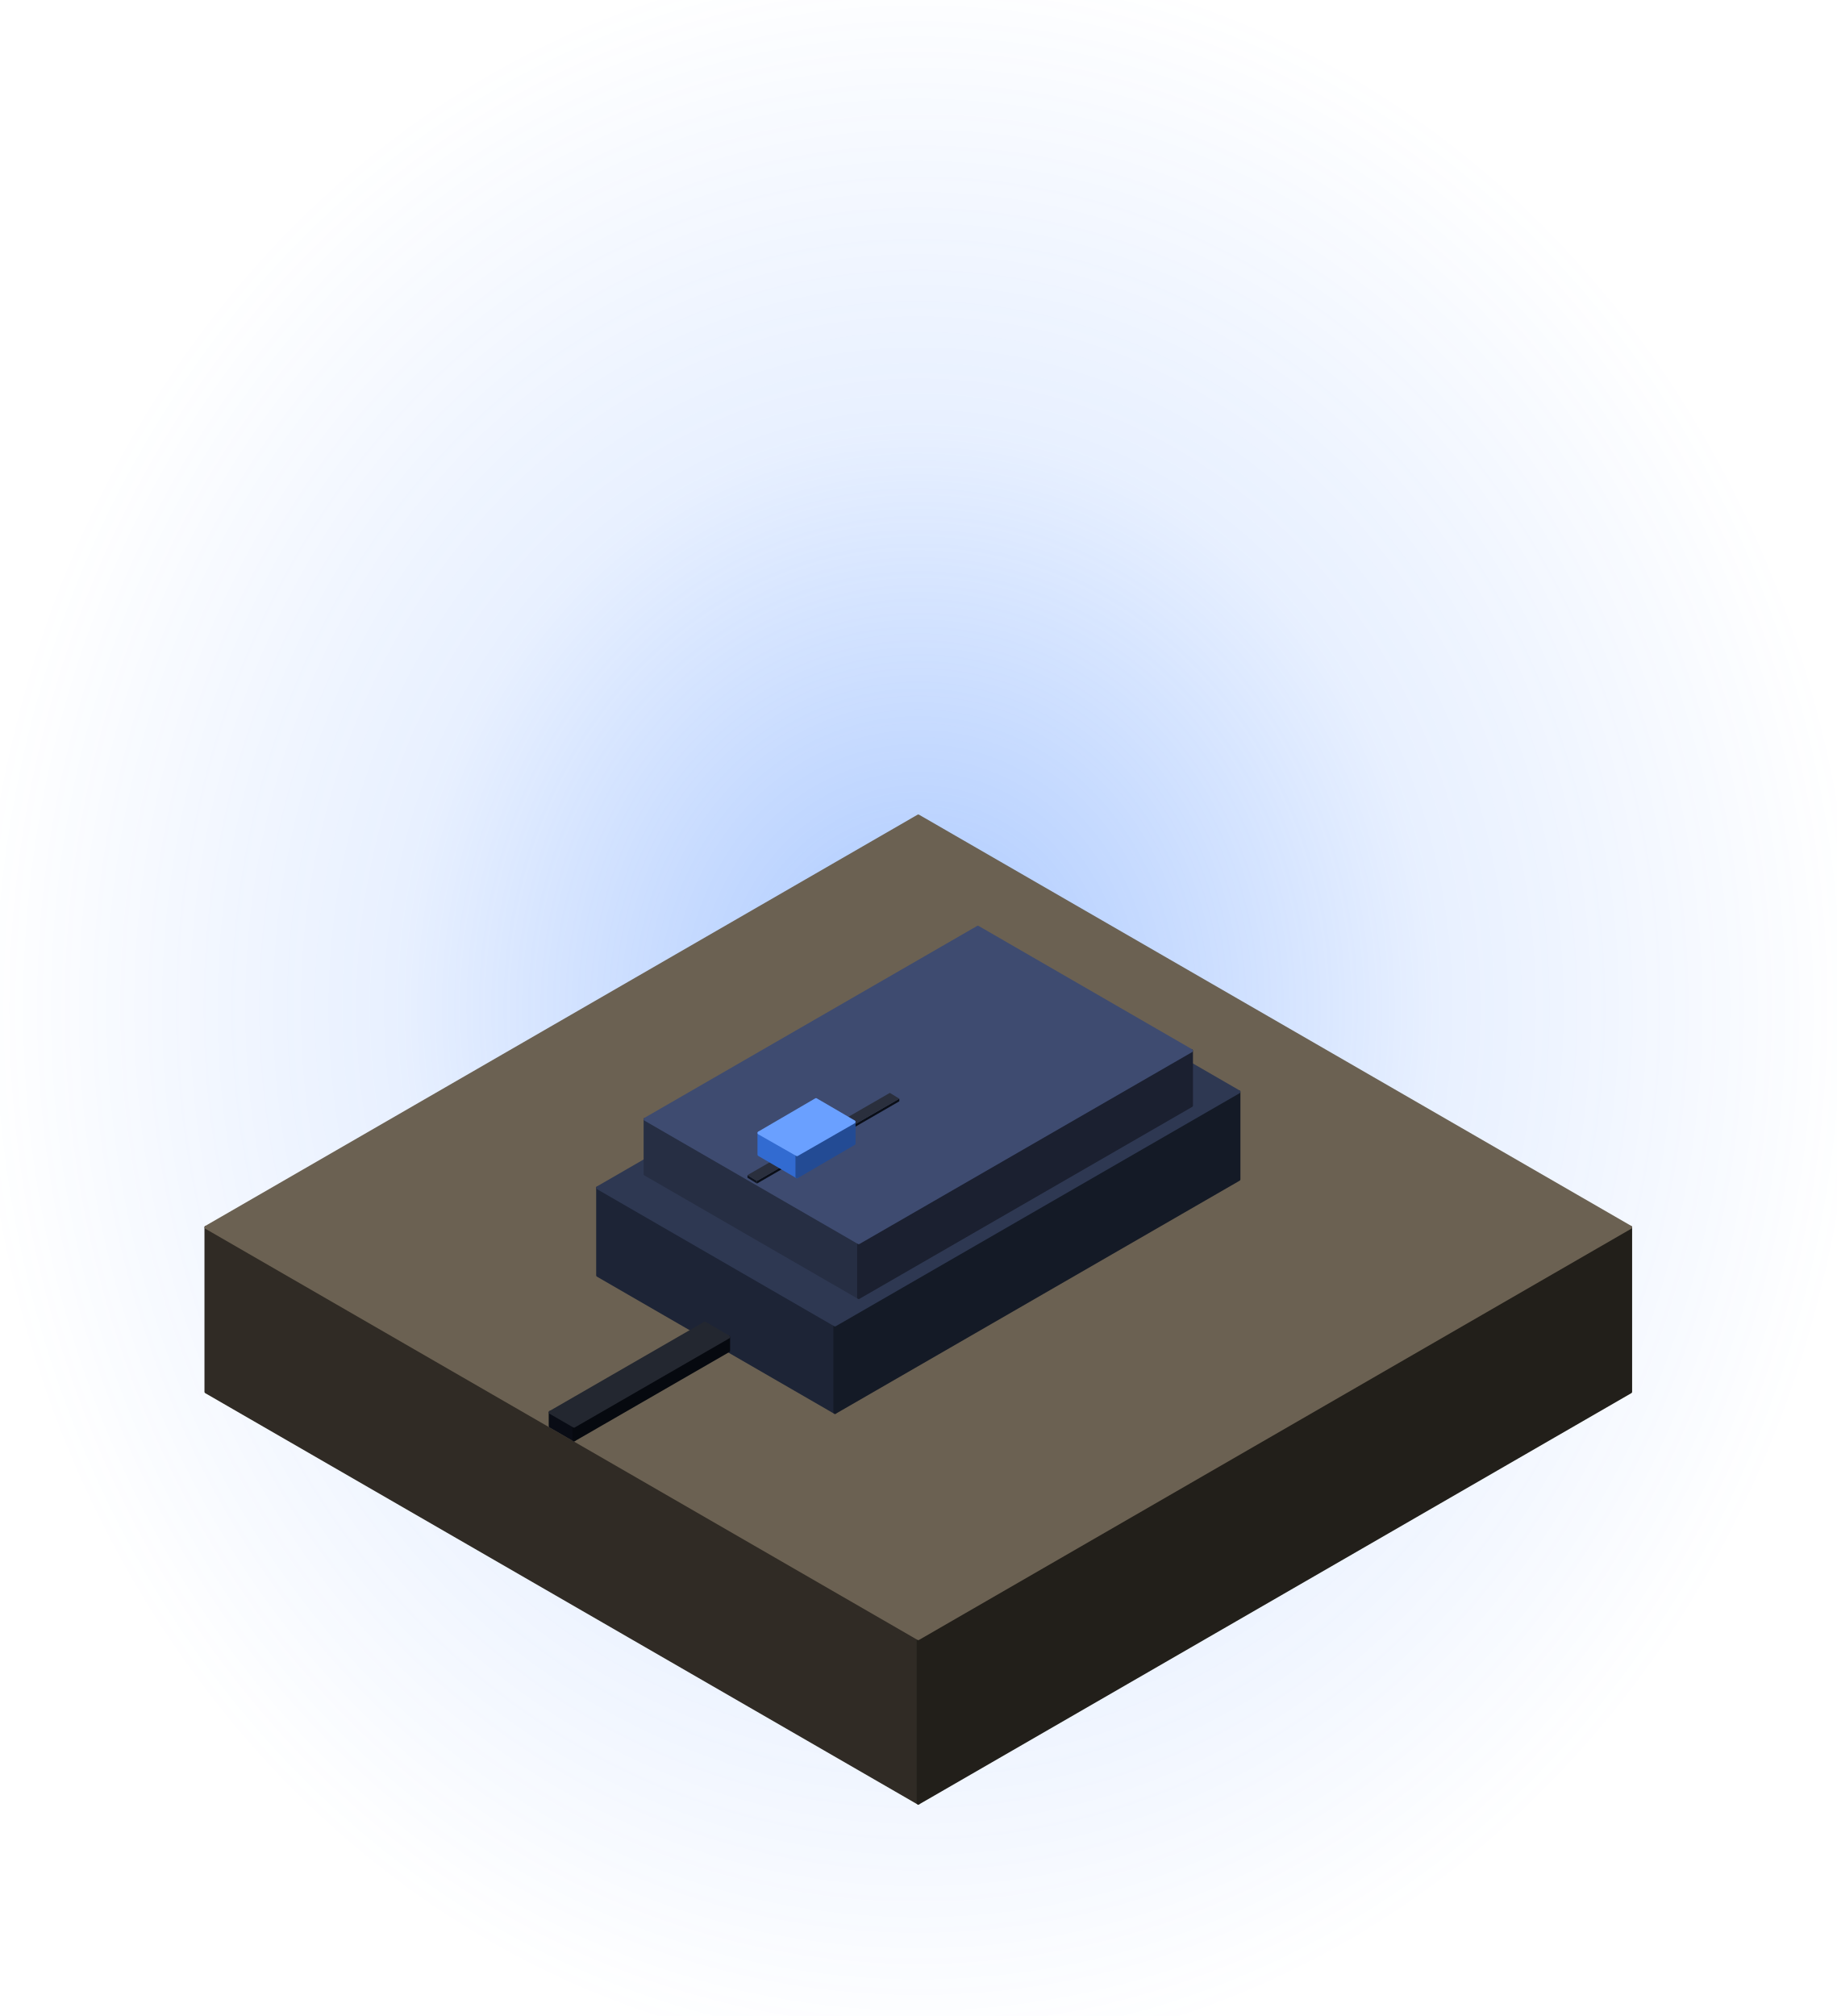
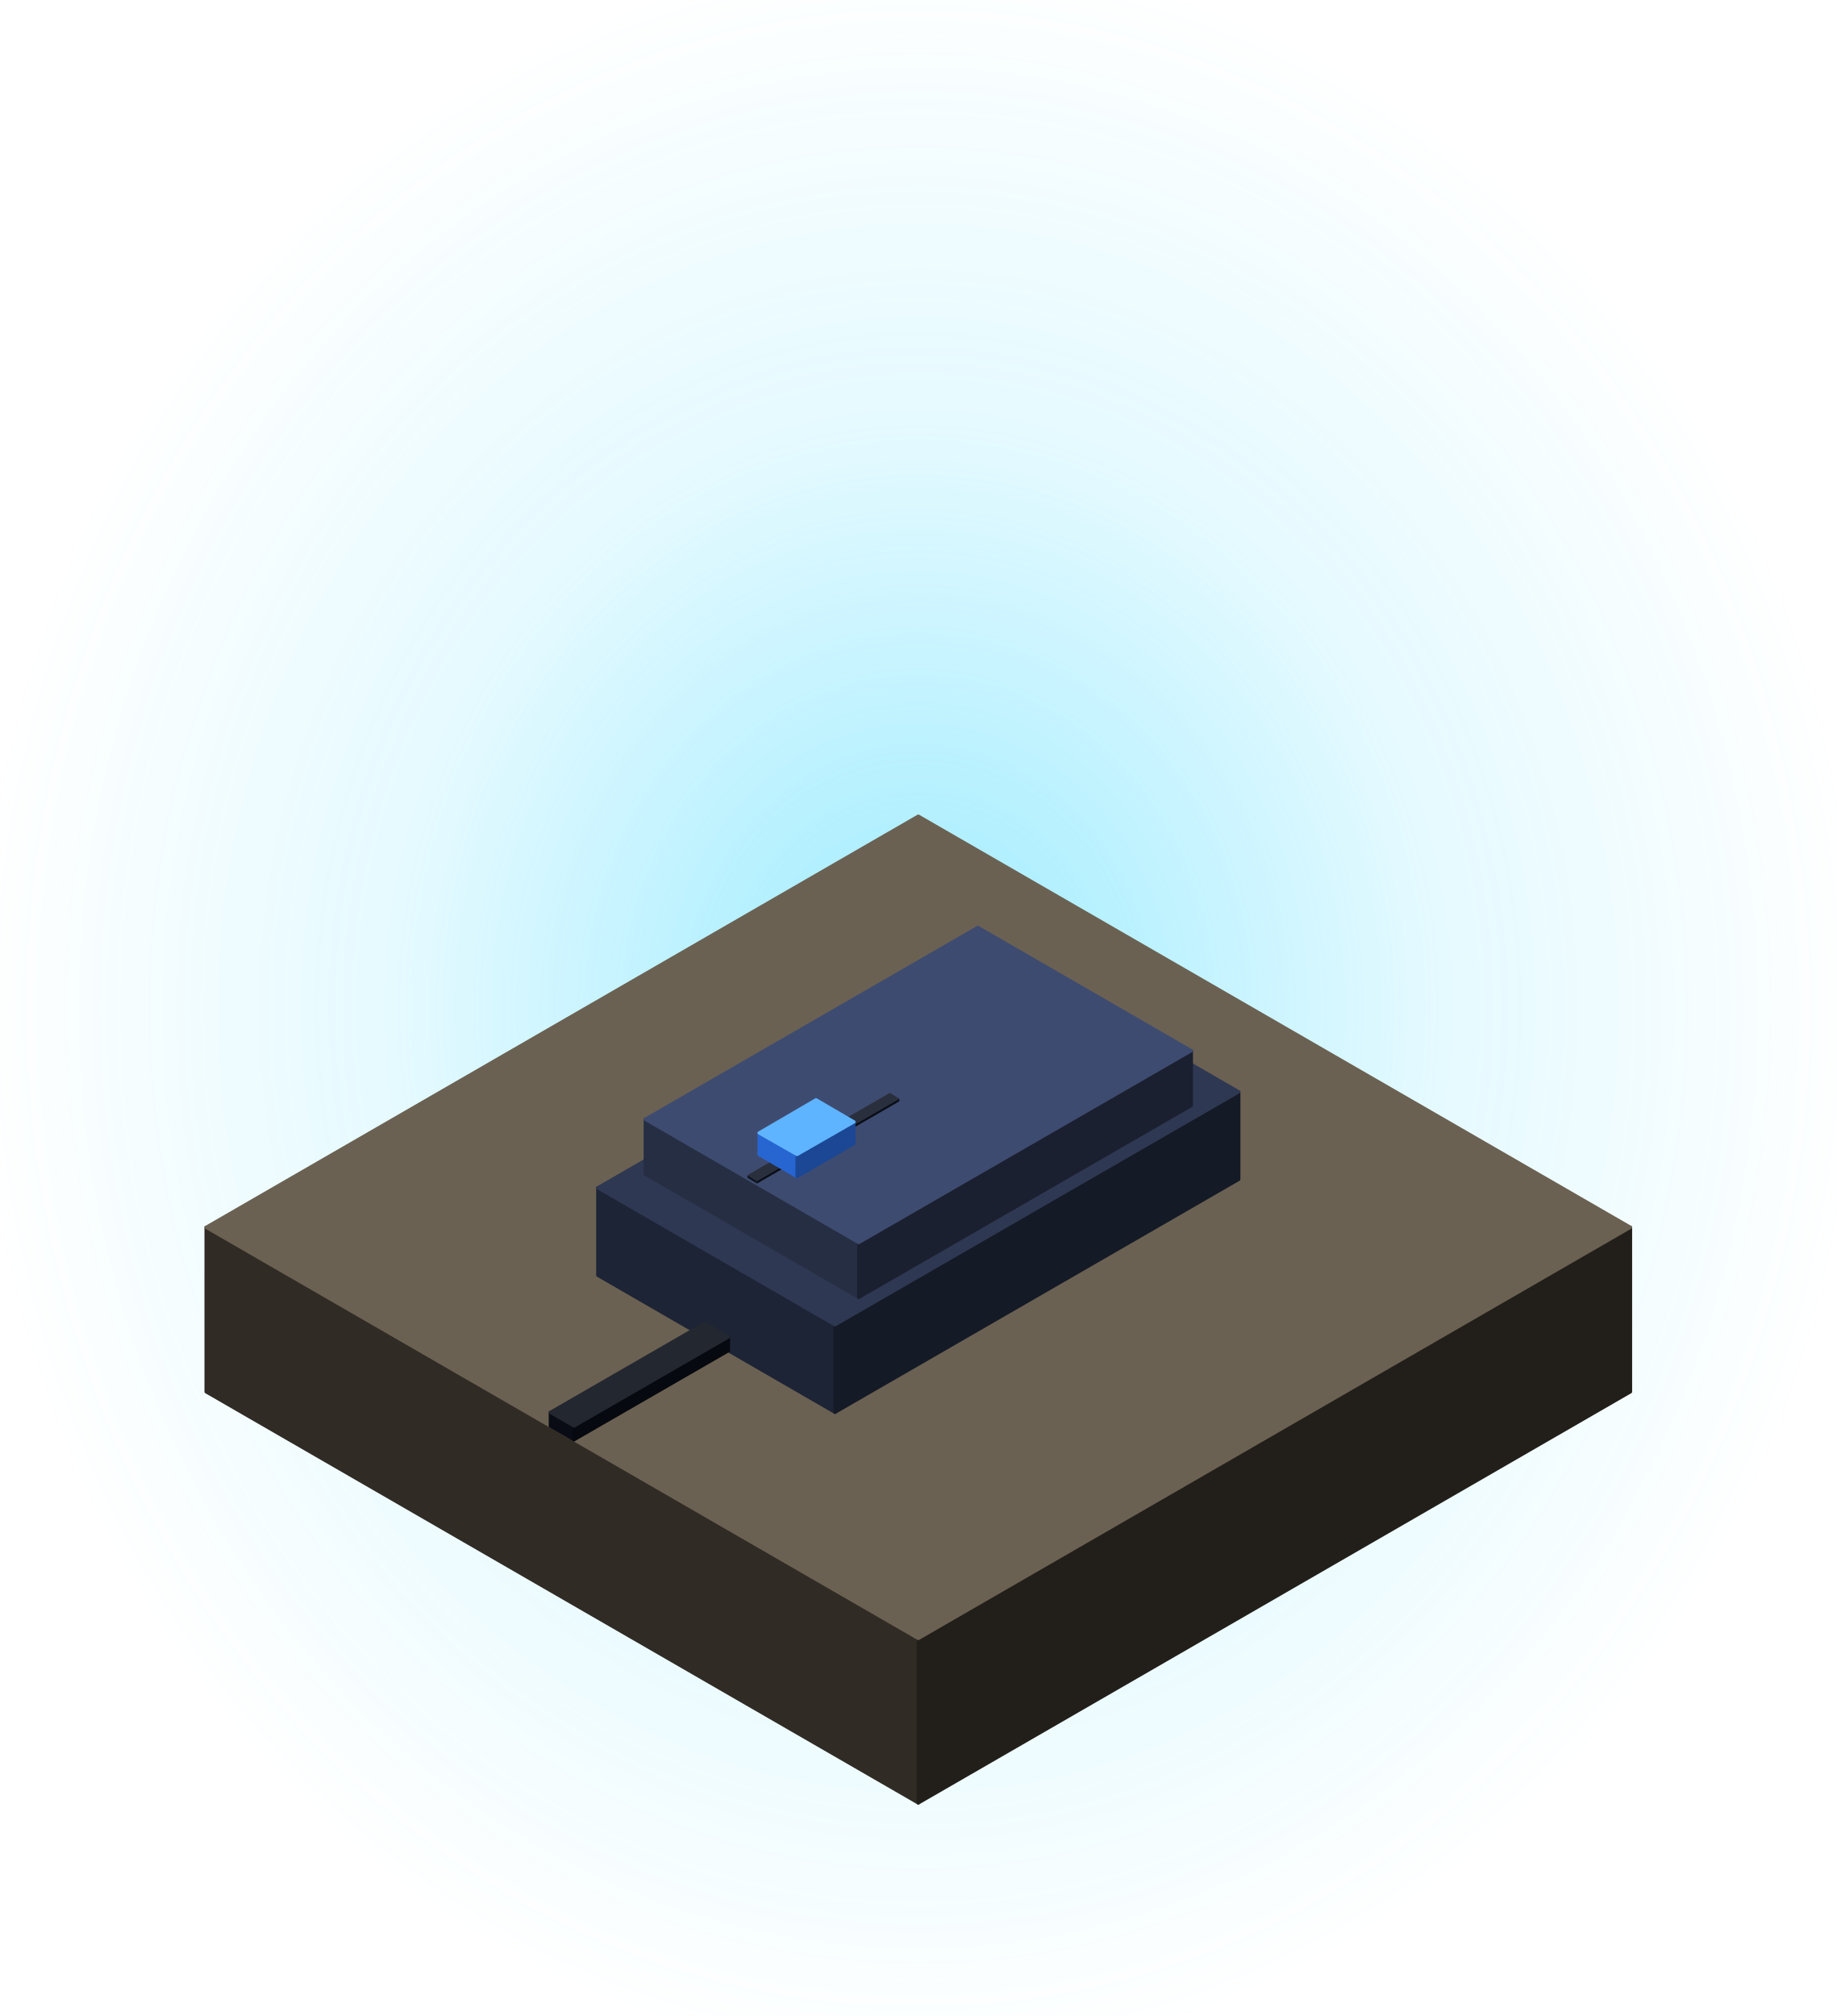
<svg xmlns="http://www.w3.org/2000/svg" viewBox="-174.1 -186.0 348.2 382.4" width="348" height="382">
  <defs>
    <radialGradient id="g" cx="50%" cy="50%" r="50%">
-       <stop offset="0" stop-color="#3d82ff" stop-opacity="0.45" />
-       <stop offset="0.55" stop-color="#3d82ff" stop-opacity="0.12" />
-       <stop offset="1" stop-color="#3d82ff" stop-opacity="0" />
+       <stop offset="0" stop-color="#22d3ff" stop-opacity="0.45" />
+       <stop offset="0.55" stop-color="#22d3ff" stop-opacity="0.12" />
+       <stop offset="1" stop-color="#22d3ff" stop-opacity="0" />
    </radialGradient>
  </defs>
  <ellipse cx="0" cy="5.2" rx="178.692" ry="199.888" fill="url(#g)" />
  <polygon points="-135.1,78.0 0.0,156.0 0.0,124.8 -135.1,46.8" fill="#302b25" stroke="#302b25" stroke-width="0.6" stroke-linejoin="round" />
  <polygon points="135.1,78.0 0.0,156.0 0.0,124.8 135.1,46.8" fill="#221f1a" stroke="#221f1a" stroke-width="0.6" stroke-linejoin="round" />
  <polygon points="0.0,-31.2 135.1,46.8 0.0,124.8 -135.1,46.8" fill="#6b6152" stroke="#6b6152" stroke-width="0.6" stroke-linejoin="round" />
  <polygon points="-60.8,55.9 -15.8,81.9 -15.8,65.3 -60.8,39.3" fill="#1d2436" stroke="#1d2436" stroke-width="0.6" stroke-linejoin="round" />
  <polygon points="60.8,37.7 -15.8,81.9 -15.8,65.3 60.8,21.1" fill="#141a26" stroke="#141a26" stroke-width="0.6" stroke-linejoin="round" />
  <polygon points="15.8,-4.9 60.8,21.1 -15.8,65.3 -60.8,39.3" fill="#2e3852" stroke="#2e3852" stroke-width="0.6" stroke-linejoin="round" />
  <polygon points="-51.8,36.7 -11.3,60.1 -11.3,49.7 -51.8,26.3" fill="#262e43" stroke="#262e43" stroke-width="0.6" stroke-linejoin="round" />
  <polygon points="51.8,23.7 -11.3,60.1 -11.3,49.7 51.8,13.3" fill="#1b2030" stroke="#1b2030" stroke-width="0.6" stroke-linejoin="round" />
  <polygon points="11.3,-10.1 51.8,13.3 -11.3,49.7 -51.8,26.3" fill="#3e4b70" stroke="#3e4b70" stroke-width="0.6" stroke-linejoin="round" />
  <polygon points="-32.4,37.4 -30.6,38.5 -30.6,38.0 -32.4,36.9" fill="#0f1420" />
  <polygon points="-3.6,22.9 -30.6,38.5 -30.6,38.0 -3.6,22.4" fill="#0a0e17" />
  <polygon points="-5.4,21.3 -3.6,22.4 -30.6,38.0 -32.4,36.9" fill="#2a2f3d" />
-   <polygon points="-30.2,33.0 -23.0,37.2 -23.0,33.0 -30.2,28.9" fill="#326bd1" stroke="#326bd1" stroke-width="0.6" stroke-linejoin="round" />
-   <polygon points="-12.2,30.9 -23.0,37.2 -23.0,33.0 -12.2,26.8" fill="#234b94" stroke="#234b94" stroke-width="0.6" stroke-linejoin="round" />
-   <polygon points="-19.4,22.6 -12.2,26.8 -23.0,33.0 -30.2,28.9" fill="#6aa0ff" stroke="#6aa0ff" stroke-width="0.6" stroke-linejoin="round" />
+   <polygon points="-30.2,33.0 -23.0,37.2 -23.0,33.0 -30.2,28.9" fill="#2765d1" stroke="#2765d1" stroke-width="0.6" stroke-linejoin="round" />
+   <polygon points="-12.2,30.9 -23.0,37.2 -23.0,33.0 -12.2,26.8" fill="#1b4794" stroke="#1b4794" stroke-width="0.6" stroke-linejoin="round" />
+   <polygon points="-19.4,22.6 -12.2,26.8 -23.0,33.0 -30.2,28.9" fill="#5fb4ff" stroke="#5fb4ff" stroke-width="0.6" stroke-linejoin="round" />
  <polygon points="-69.8,84.5 -65.3,87.1 -65.3,84.5 -69.8,81.9" fill="#090c15" stroke="#090c15" stroke-width="0.6" stroke-linejoin="round" />
  <polygon points="-36.0,70.2 -65.3,87.1 -65.3,84.5 -36.0,67.6" fill="#06090f" stroke="#06090f" stroke-width="0.6" stroke-linejoin="round" />
  <polygon points="-40.5,65.0 -36.0,67.6 -65.3,84.5 -69.8,81.9" fill="#232730" stroke="#232730" stroke-width="0.6" stroke-linejoin="round" />
</svg>
